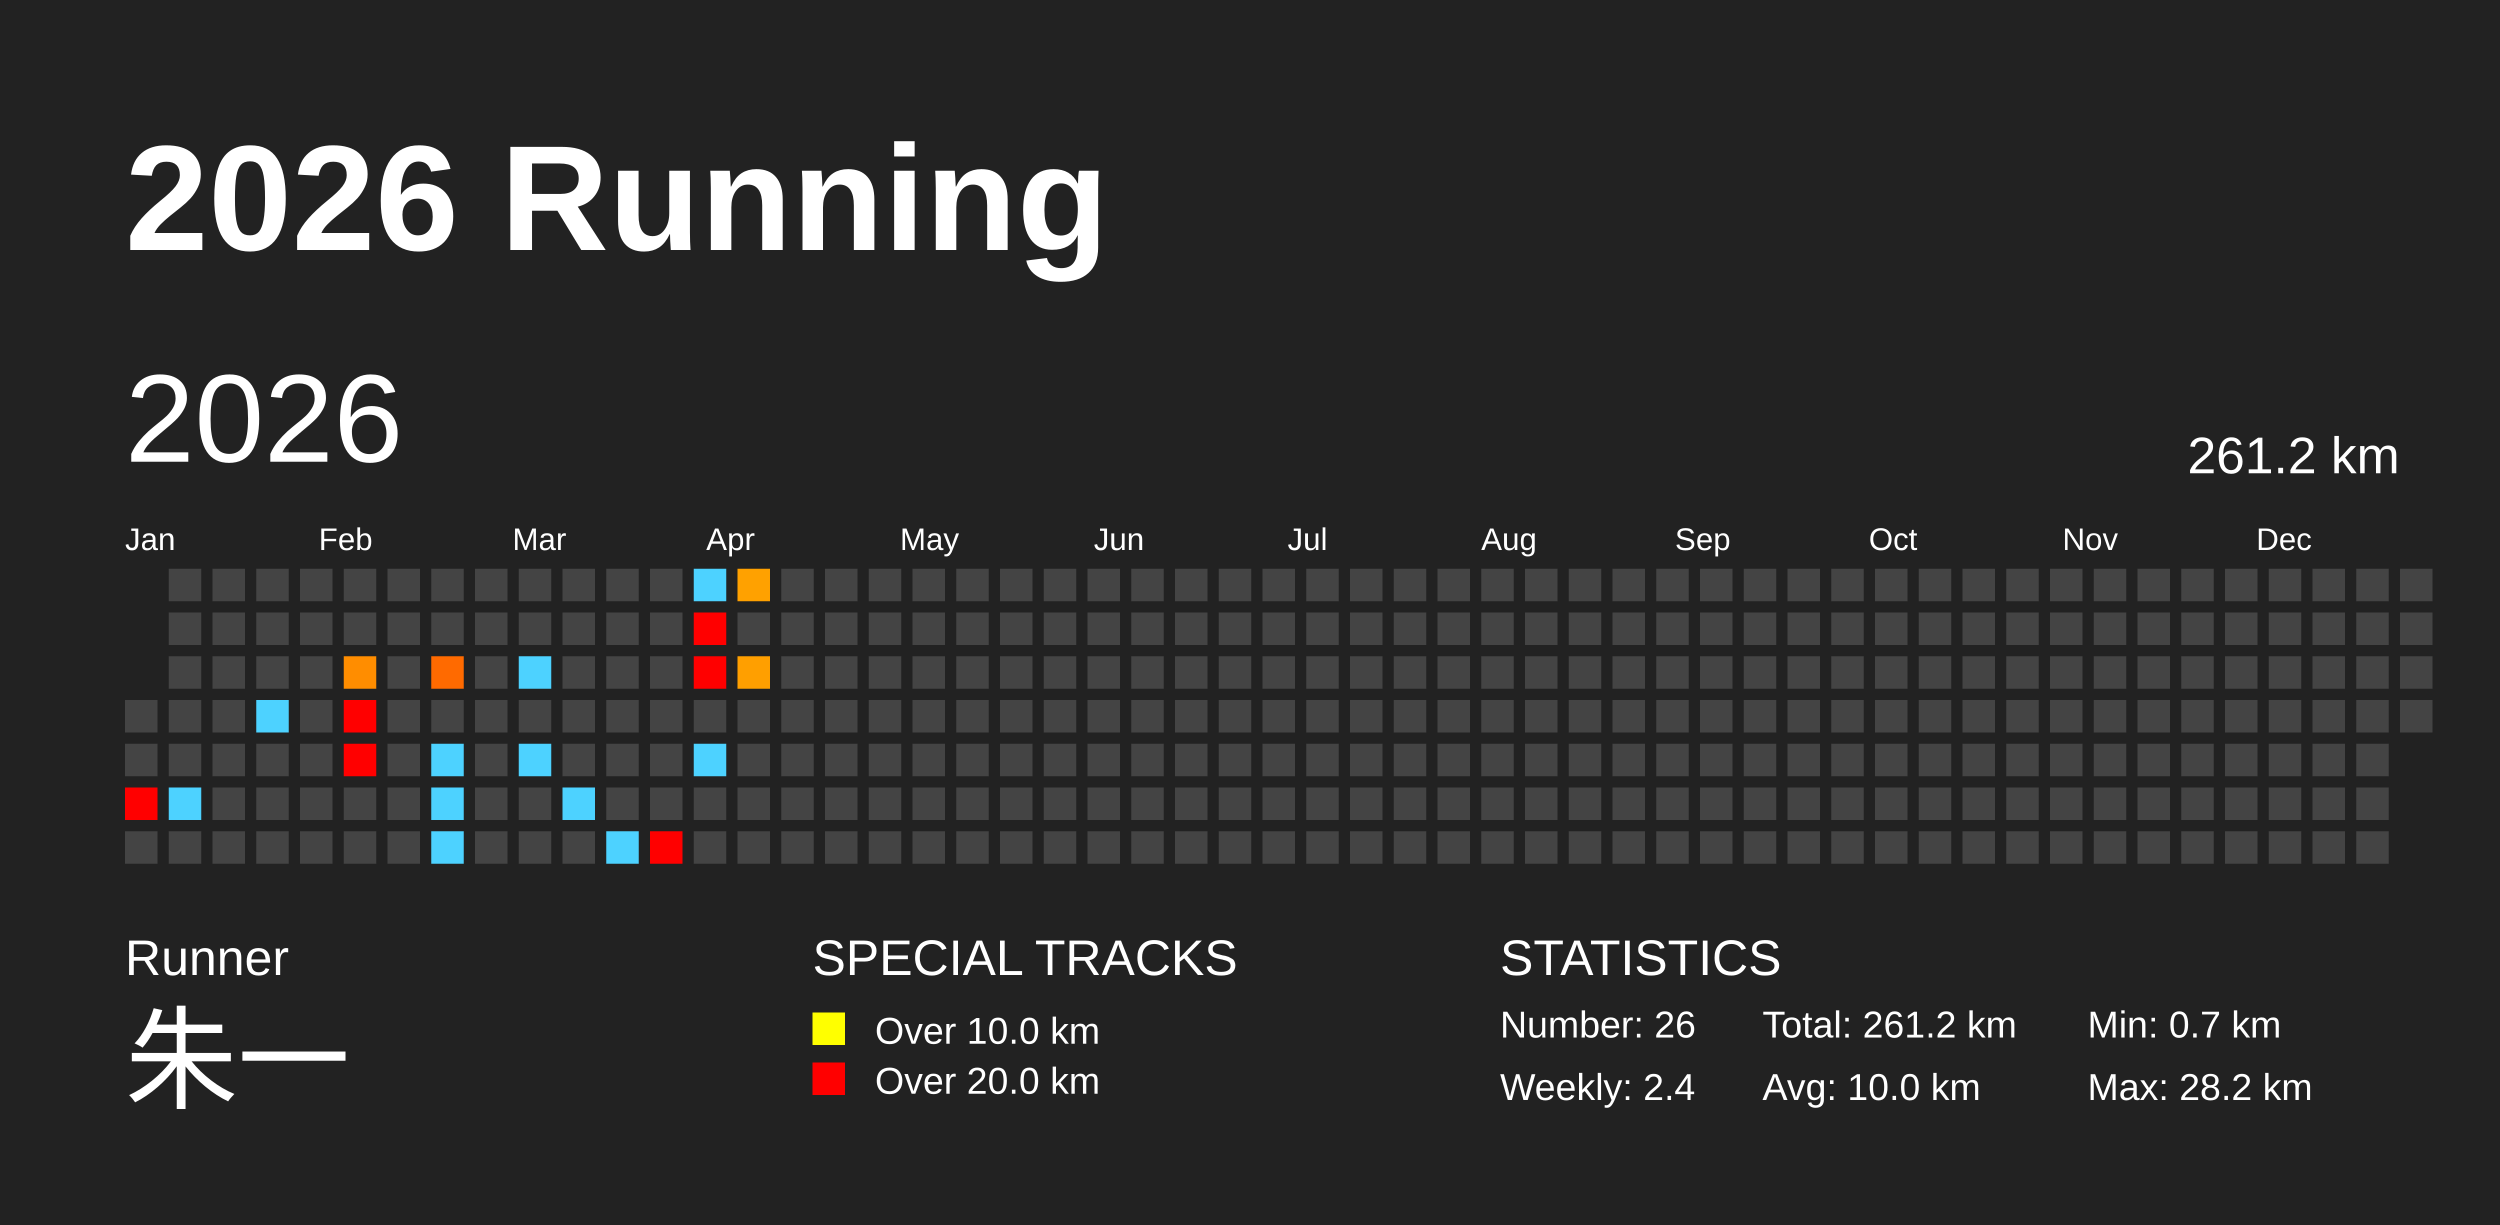
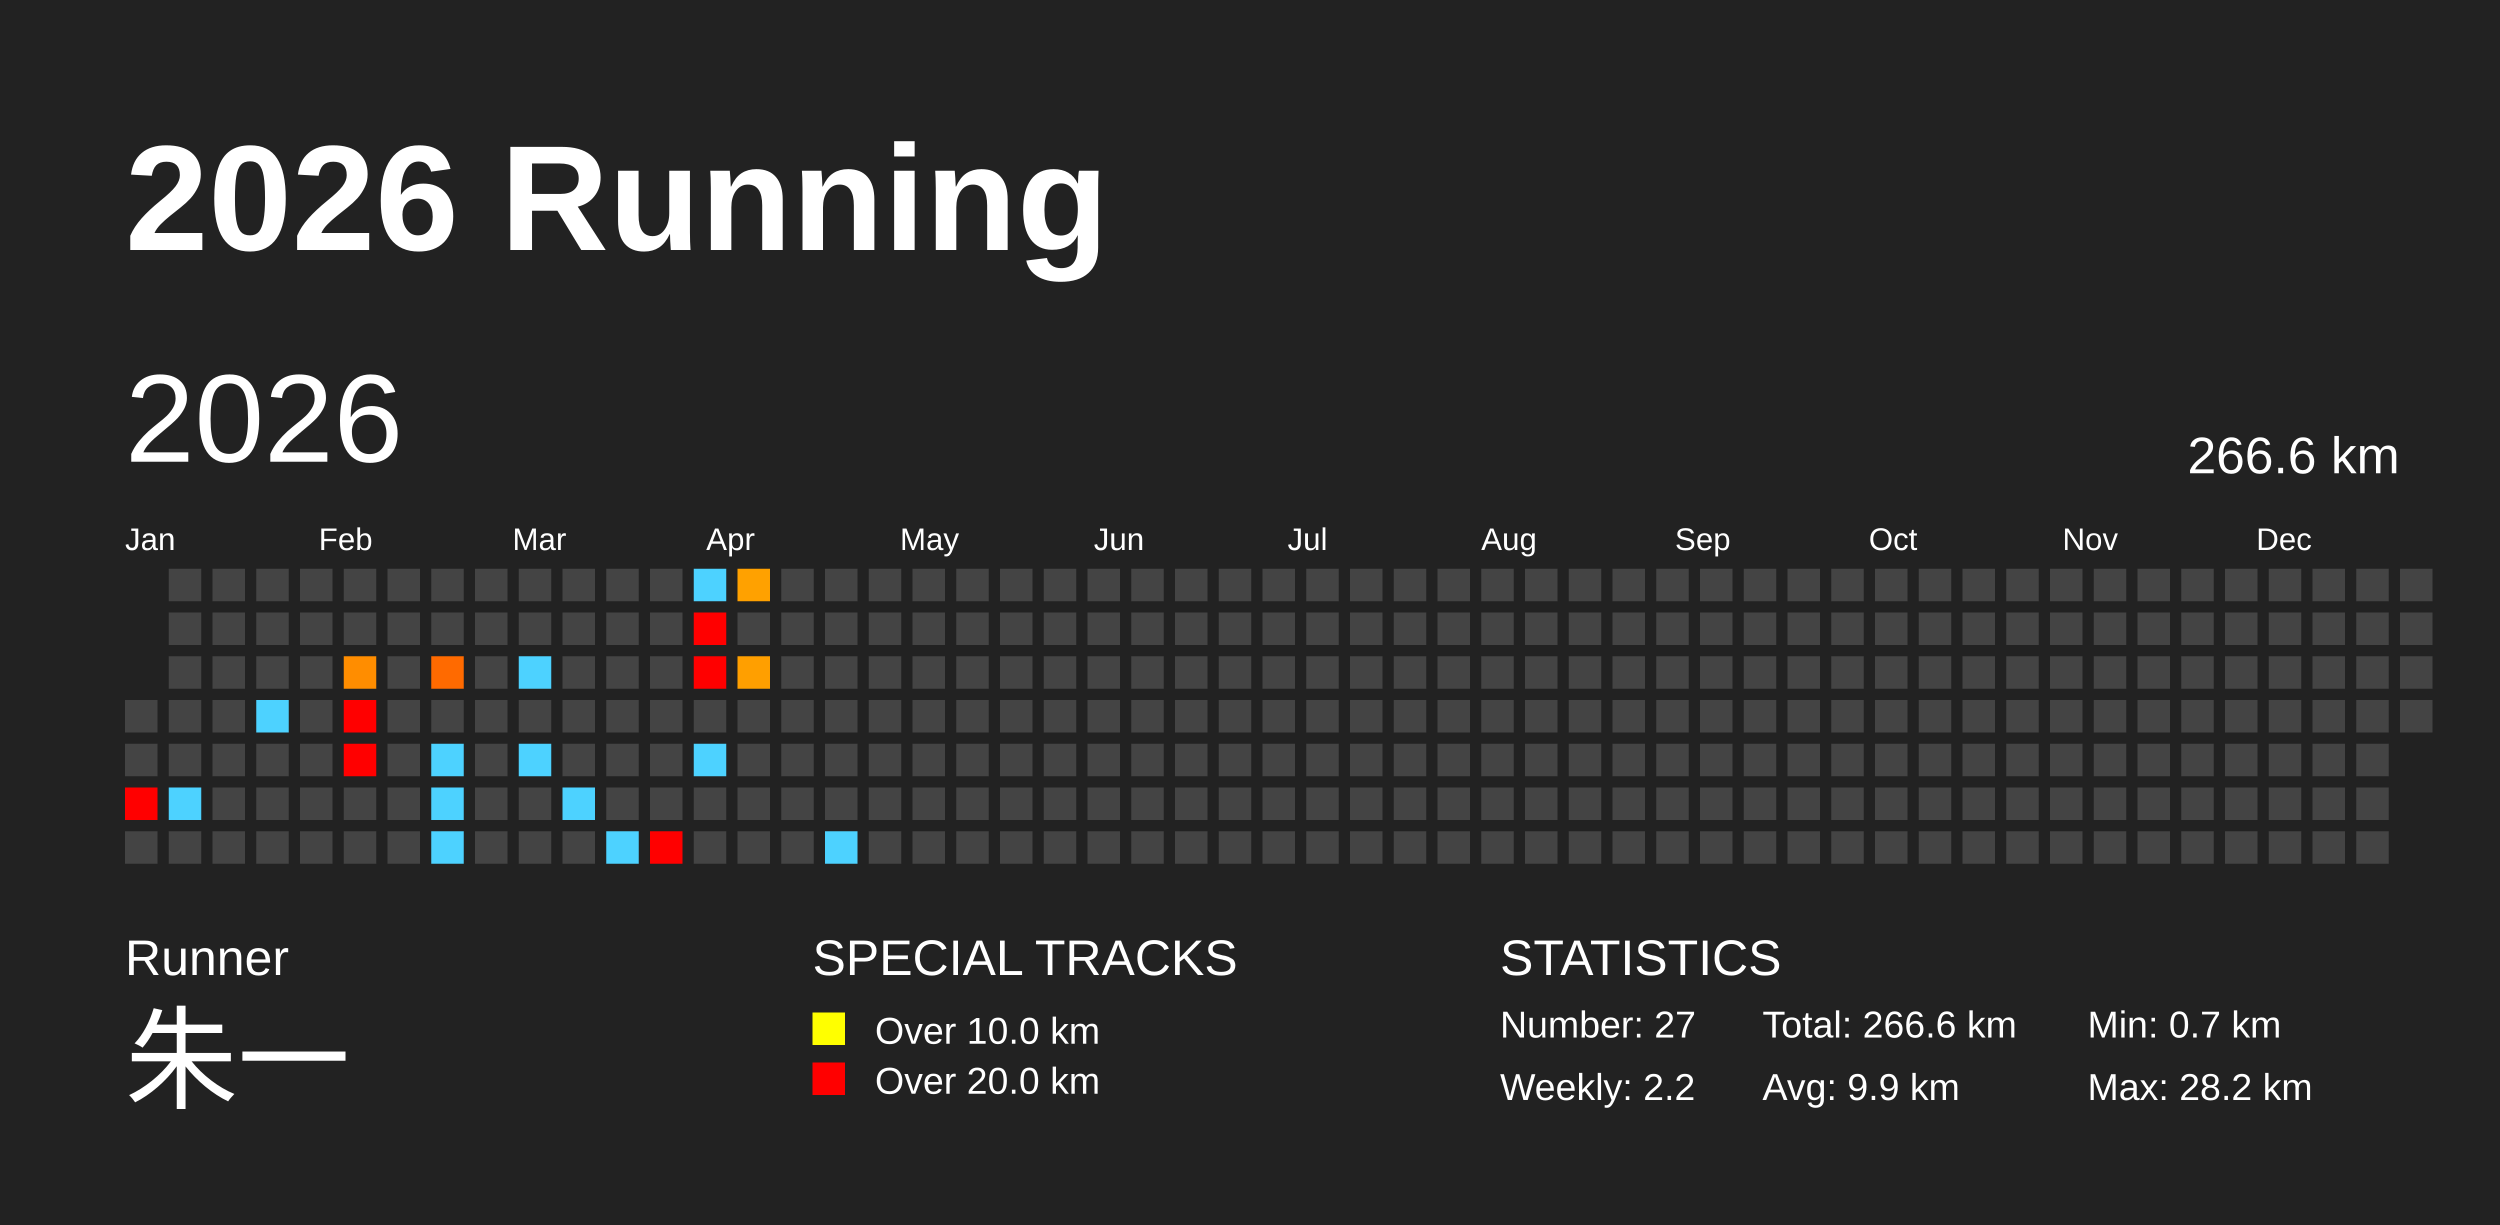
<svg xmlns="http://www.w3.org/2000/svg" baseProfile="full" height="98mm" version="1.1" viewBox="0,0,200,98" width="200mm">
  <defs />
  <rect fill="#222222" height="98" width="200" x="0" y="0" />
  <text fill="#FFFFFF" style="font-size:12px; font-family:Arial; font-weight:bold;" x="10" y="20">2026 Running</text>
  <text fill="#FFFFFF" style="font-size:4px; font-family:Arial" x="10" y="78">Runner</text>
  <text fill="#FFFFFF" style="font-size:9px; font-family:Arial" x="10" y="88">朱一</text>
  <text fill="#FFFFFF" style="font-size:4px; font-family:Arial" x="65" y="78">SPECIAL TRACKS</text>
  <rect fill="yellow" height="2.6" width="2.6" x="65" y="81" />
  <text fill="#FFFFFF" style="font-size:3px; font-family:Arial" x="70" y="83.5">Over 10.0 km</text>
  <rect fill="red" height="2.6" width="2.6" x="65" y="85" />
  <text fill="#FFFFFF" style="font-size:3px; font-family:Arial" x="70" y="87.5">Over 20.0 km</text>
  <text fill="#FFFFFF" style="font-size:4px; font-family:Arial" x="120" y="78">STATISTICS</text>
-   <text fill="#FFFFFF" style="font-size:3px; font-family:Arial" x="120" y="83">Number: 26</text>
-   <text fill="#FFFFFF" style="font-size:3px; font-family:Arial" x="120" y="88">Weekly: 2.4</text>
-   <text fill="#FFFFFF" style="font-size:3px; font-family:Arial" x="141" y="83">Total: 261.2 km</text>
-   <text fill="#FFFFFF" style="font-size:3px; font-family:Arial" x="141" y="88">Avg: 10.0 km</text>
+   <text fill="#FFFFFF" style="font-size:3px; font-family:Arial" x="120" y="83">Number: 27</text>
+   <text fill="#FFFFFF" style="font-size:3px; font-family:Arial" x="120" y="88">Weekly: 2.2</text>
+   <text fill="#FFFFFF" style="font-size:3px; font-family:Arial" x="141" y="83">Total: 266.6 km</text>
+   <text fill="#FFFFFF" style="font-size:3px; font-family:Arial" x="141" y="88">Avg: 9.9 km</text>
  <text fill="#FFFFFF" style="font-size:3px; font-family:Arial" x="167" y="83">Min: 0.7 km</text>
  <text fill="#FFFFFF" style="font-size:3px; font-family:Arial" x="167" y="88">Max: 28.2 km</text>
  <text dominant-baseline="hanging" fill="#FFFFFF" style="font-size:10.0px; font-family:Arial;" x="10" y="30">2026</text>
-   <text dominant-baseline="hanging" fill="#FFFFFF" style="font-size:4.125px; font-family:Arial;" x="175" y="35">261.2 km</text>
+   <text dominant-baseline="hanging" fill="#FFFFFF" style="font-size:4.125px; font-family:Arial;" x="175" y="35">266.6 km</text>
  <text fill="#FFFFFF" style="font-size:2.5px; font-family:Arial" x="10.0" y="44">Jan</text>
  <text fill="#FFFFFF" style="font-size:2.5px; font-family:Arial" x="25.5" y="44">Feb</text>
  <text fill="#FFFFFF" style="font-size:2.5px; font-family:Arial" x="41.0" y="44">Mar</text>
  <text fill="#FFFFFF" style="font-size:2.5px; font-family:Arial" x="56.5" y="44">Apr</text>
  <text fill="#FFFFFF" style="font-size:2.5px; font-family:Arial" x="72.0" y="44">May</text>
  <text fill="#FFFFFF" style="font-size:2.5px; font-family:Arial" x="87.5" y="44">Jun</text>
  <text fill="#FFFFFF" style="font-size:2.5px; font-family:Arial" x="103.0" y="44">Jul</text>
  <text fill="#FFFFFF" style="font-size:2.5px; font-family:Arial" x="118.5" y="44">Aug</text>
  <text fill="#FFFFFF" style="font-size:2.5px; font-family:Arial" x="134.0" y="44">Sep</text>
  <text fill="#FFFFFF" style="font-size:2.5px; font-family:Arial" x="149.5" y="44">Oct</text>
  <text fill="#FFFFFF" style="font-size:2.5px; font-family:Arial" x="165.0" y="44">Nov</text>
  <text fill="#FFFFFF" style="font-size:2.5px; font-family:Arial" x="180.5" y="44">Dec</text>
  <rect fill="#444444" height="2.6" width="2.6" x="10.0" y="56.0" />
  <rect fill="#444444" height="2.6" width="2.6" x="10.0" y="59.5" />
  <rect fill="red" height="2.6" width="2.6" x="10.0" y="63.0" />
  <rect fill="#444444" height="2.6" width="2.6" x="10.0" y="66.5" />
  <rect fill="#444444" height="2.6" width="2.6" x="13.5" y="45.5" />
  <rect fill="#444444" height="2.6" width="2.6" x="13.5" y="49.0" />
  <rect fill="#444444" height="2.6" width="2.6" x="13.5" y="52.5" />
  <rect fill="#444444" height="2.6" width="2.6" x="13.5" y="56.0" />
  <rect fill="#444444" height="2.6" width="2.6" x="13.5" y="59.5" />
  <rect fill="#4dd2ff" height="2.6" width="2.6" x="13.5" y="63.0" />
  <rect fill="#444444" height="2.6" width="2.6" x="13.5" y="66.5" />
  <rect fill="#444444" height="2.6" width="2.6" x="17.0" y="45.5" />
  <rect fill="#444444" height="2.6" width="2.6" x="17.0" y="49.0" />
  <rect fill="#444444" height="2.6" width="2.6" x="17.0" y="52.5" />
  <rect fill="#444444" height="2.6" width="2.6" x="17.0" y="56.0" />
  <rect fill="#444444" height="2.6" width="2.6" x="17.0" y="59.5" />
  <rect fill="#444444" height="2.6" width="2.6" x="17.0" y="63.0" />
  <rect fill="#444444" height="2.6" width="2.6" x="17.0" y="66.5" />
  <rect fill="#444444" height="2.6" width="2.6" x="20.5" y="45.5" />
  <rect fill="#444444" height="2.6" width="2.6" x="20.5" y="49.0" />
  <rect fill="#444444" height="2.6" width="2.6" x="20.5" y="52.5" />
  <rect fill="#4dd2ff" height="2.6" width="2.6" x="20.5" y="56.0" />
  <rect fill="#444444" height="2.6" width="2.6" x="20.5" y="59.5" />
  <rect fill="#444444" height="2.6" width="2.6" x="20.5" y="63.0" />
  <rect fill="#444444" height="2.6" width="2.6" x="20.5" y="66.5" />
  <rect fill="#444444" height="2.6" width="2.6" x="24.0" y="45.5" />
  <rect fill="#444444" height="2.6" width="2.6" x="24.0" y="49.0" />
  <rect fill="#444444" height="2.6" width="2.6" x="24.0" y="52.5" />
  <rect fill="#444444" height="2.6" width="2.6" x="24.0" y="56.0" />
  <rect fill="#444444" height="2.6" width="2.6" x="24.0" y="59.5" />
  <rect fill="#444444" height="2.6" width="2.6" x="24.0" y="63.0" />
  <rect fill="#444444" height="2.6" width="2.6" x="24.0" y="66.5" />
  <rect fill="#444444" height="2.6" width="2.6" x="27.5" y="45.5" />
  <rect fill="#444444" height="2.6" width="2.6" x="27.5" y="49.0" />
  <rect fill="#ff8d00" height="2.6" width="2.6" x="27.5" y="52.5" />
  <rect fill="red" height="2.6" width="2.6" x="27.5" y="56.0" />
  <rect fill="red" height="2.6" width="2.6" x="27.5" y="59.5" />
  <rect fill="#444444" height="2.6" width="2.6" x="27.5" y="63.0" />
  <rect fill="#444444" height="2.6" width="2.6" x="27.5" y="66.5" />
  <rect fill="#444444" height="2.6" width="2.6" x="31.0" y="45.5" />
  <rect fill="#444444" height="2.6" width="2.6" x="31.0" y="49.0" />
  <rect fill="#444444" height="2.6" width="2.6" x="31.0" y="52.5" />
  <rect fill="#444444" height="2.6" width="2.6" x="31.0" y="56.0" />
  <rect fill="#444444" height="2.6" width="2.6" x="31.0" y="59.5" />
  <rect fill="#444444" height="2.6" width="2.6" x="31.0" y="63.0" />
  <rect fill="#444444" height="2.6" width="2.6" x="31.0" y="66.5" />
  <rect fill="#444444" height="2.6" width="2.6" x="34.5" y="45.5" />
  <rect fill="#444444" height="2.6" width="2.6" x="34.5" y="49.0" />
  <rect fill="#ff6a00" height="2.6" width="2.6" x="34.5" y="52.5" />
  <rect fill="#444444" height="2.6" width="2.6" x="34.5" y="56.0" />
  <rect fill="#4dd2ff" height="2.6" width="2.6" x="34.5" y="59.5" />
  <rect fill="#4dd2ff" height="2.6" width="2.6" x="34.5" y="63.0" />
  <rect fill="#4dd2ff" height="2.6" width="2.6" x="34.5" y="66.5" />
  <rect fill="#444444" height="2.6" width="2.6" x="38.0" y="45.5" />
  <rect fill="#444444" height="2.6" width="2.6" x="38.0" y="49.0" />
  <rect fill="#444444" height="2.6" width="2.6" x="38.0" y="52.5" />
  <rect fill="#444444" height="2.6" width="2.6" x="38.0" y="56.0" />
  <rect fill="#444444" height="2.6" width="2.6" x="38.0" y="59.5" />
  <rect fill="#444444" height="2.6" width="2.6" x="38.0" y="63.0" />
  <rect fill="#444444" height="2.6" width="2.6" x="38.0" y="66.5" />
  <rect fill="#444444" height="2.6" width="2.6" x="41.5" y="45.5" />
  <rect fill="#444444" height="2.6" width="2.6" x="41.5" y="49.0" />
  <rect fill="#4dd2ff" height="2.6" width="2.6" x="41.5" y="52.5" />
  <rect fill="#444444" height="2.6" width="2.6" x="41.5" y="56.0" />
  <rect fill="#4dd2ff" height="2.6" width="2.6" x="41.5" y="59.5" />
  <rect fill="#444444" height="2.6" width="2.6" x="41.5" y="63.0" />
  <rect fill="#444444" height="2.6" width="2.6" x="41.5" y="66.5" />
  <rect fill="#444444" height="2.6" width="2.6" x="45.0" y="45.5" />
  <rect fill="#444444" height="2.6" width="2.6" x="45.0" y="49.0" />
  <rect fill="#444444" height="2.6" width="2.6" x="45.0" y="52.5" />
  <rect fill="#444444" height="2.6" width="2.6" x="45.0" y="56.0" />
  <rect fill="#444444" height="2.6" width="2.6" x="45.0" y="59.5" />
  <rect fill="#4dd2ff" height="2.6" width="2.6" x="45.0" y="63.0" />
  <rect fill="#444444" height="2.6" width="2.6" x="45.0" y="66.5" />
  <rect fill="#444444" height="2.6" width="2.6" x="48.5" y="45.5" />
  <rect fill="#444444" height="2.6" width="2.6" x="48.5" y="49.0" />
  <rect fill="#444444" height="2.6" width="2.6" x="48.5" y="52.5" />
  <rect fill="#444444" height="2.6" width="2.6" x="48.5" y="56.0" />
  <rect fill="#444444" height="2.6" width="2.6" x="48.5" y="59.5" />
  <rect fill="#444444" height="2.6" width="2.6" x="48.5" y="63.0" />
  <rect fill="#4dd2ff" height="2.6" width="2.6" x="48.5" y="66.5" />
  <rect fill="#444444" height="2.6" width="2.6" x="52.0" y="45.5" />
  <rect fill="#444444" height="2.6" width="2.6" x="52.0" y="49.0" />
  <rect fill="#444444" height="2.6" width="2.6" x="52.0" y="52.5" />
  <rect fill="#444444" height="2.6" width="2.6" x="52.0" y="56.0" />
  <rect fill="#444444" height="2.6" width="2.6" x="52.0" y="59.5" />
  <rect fill="#444444" height="2.6" width="2.6" x="52.0" y="63.0" />
  <rect fill="red" height="2.6" width="2.6" x="52.0" y="66.5" />
  <rect fill="#4dd2ff" height="2.6" width="2.6" x="55.5" y="45.5" />
  <rect fill="red" height="2.6" width="2.6" x="55.5" y="49.0" />
  <rect fill="red" height="2.6" width="2.6" x="55.5" y="52.5" />
  <rect fill="#444444" height="2.6" width="2.6" x="55.5" y="56.0" />
  <rect fill="#4dd2ff" height="2.6" width="2.6" x="55.5" y="59.5" />
  <rect fill="#444444" height="2.6" width="2.6" x="55.5" y="63.0" />
  <rect fill="#444444" height="2.6" width="2.6" x="55.5" y="66.5" />
  <rect fill="#ffa100" height="2.6" width="2.6" x="59.0" y="45.5" />
  <rect fill="#444444" height="2.6" width="2.6" x="59.0" y="49.0" />
  <rect fill="#ff9f00" height="2.6" width="2.6" x="59.0" y="52.5" />
  <rect fill="#444444" height="2.6" width="2.6" x="59.0" y="56.0" />
  <rect fill="#444444" height="2.6" width="2.6" x="59.0" y="59.5" />
  <rect fill="#444444" height="2.6" width="2.6" x="59.0" y="63.0" />
  <rect fill="#444444" height="2.6" width="2.6" x="59.0" y="66.5" />
  <rect fill="#444444" height="2.6" width="2.6" x="62.5" y="45.5" />
  <rect fill="#444444" height="2.6" width="2.6" x="62.5" y="49.0" />
  <rect fill="#444444" height="2.6" width="2.6" x="62.5" y="52.5" />
  <rect fill="#444444" height="2.6" width="2.6" x="62.5" y="56.0" />
  <rect fill="#444444" height="2.6" width="2.6" x="62.5" y="59.5" />
  <rect fill="#444444" height="2.6" width="2.6" x="62.5" y="63.0" />
  <rect fill="#444444" height="2.6" width="2.6" x="62.5" y="66.5" />
  <rect fill="#444444" height="2.6" width="2.6" x="66.0" y="45.5" />
  <rect fill="#444444" height="2.6" width="2.6" x="66.0" y="49.0" />
  <rect fill="#444444" height="2.6" width="2.6" x="66.0" y="52.5" />
  <rect fill="#444444" height="2.6" width="2.6" x="66.0" y="56.0" />
  <rect fill="#444444" height="2.6" width="2.6" x="66.0" y="59.5" />
  <rect fill="#444444" height="2.6" width="2.6" x="66.0" y="63.0" />
-   <rect fill="#444444" height="2.6" width="2.6" x="66.0" y="66.5" />
+   <rect fill="#4dd2ff" height="2.6" width="2.6" x="66.0" y="66.5" />
  <rect fill="#444444" height="2.6" width="2.6" x="69.5" y="45.5" />
  <rect fill="#444444" height="2.6" width="2.6" x="69.5" y="49.0" />
  <rect fill="#444444" height="2.6" width="2.6" x="69.5" y="52.5" />
  <rect fill="#444444" height="2.6" width="2.6" x="69.5" y="56.0" />
  <rect fill="#444444" height="2.6" width="2.6" x="69.5" y="59.5" />
  <rect fill="#444444" height="2.6" width="2.6" x="69.5" y="63.0" />
  <rect fill="#444444" height="2.6" width="2.6" x="69.5" y="66.5" />
  <rect fill="#444444" height="2.6" width="2.6" x="73.0" y="45.5" />
  <rect fill="#444444" height="2.6" width="2.6" x="73.0" y="49.0" />
  <rect fill="#444444" height="2.6" width="2.6" x="73.0" y="52.5" />
  <rect fill="#444444" height="2.6" width="2.6" x="73.0" y="56.0" />
  <rect fill="#444444" height="2.6" width="2.6" x="73.0" y="59.5" />
  <rect fill="#444444" height="2.6" width="2.6" x="73.0" y="63.0" />
  <rect fill="#444444" height="2.6" width="2.6" x="73.0" y="66.5" />
  <rect fill="#444444" height="2.6" width="2.6" x="76.5" y="45.5" />
  <rect fill="#444444" height="2.6" width="2.6" x="76.5" y="49.0" />
  <rect fill="#444444" height="2.6" width="2.6" x="76.5" y="52.5" />
  <rect fill="#444444" height="2.6" width="2.6" x="76.5" y="56.0" />
  <rect fill="#444444" height="2.6" width="2.6" x="76.5" y="59.5" />
  <rect fill="#444444" height="2.6" width="2.6" x="76.5" y="63.0" />
  <rect fill="#444444" height="2.6" width="2.6" x="76.5" y="66.5" />
  <rect fill="#444444" height="2.6" width="2.6" x="80.0" y="45.5" />
  <rect fill="#444444" height="2.6" width="2.6" x="80.0" y="49.0" />
  <rect fill="#444444" height="2.6" width="2.6" x="80.0" y="52.5" />
  <rect fill="#444444" height="2.6" width="2.6" x="80.0" y="56.0" />
  <rect fill="#444444" height="2.6" width="2.6" x="80.0" y="59.5" />
  <rect fill="#444444" height="2.6" width="2.6" x="80.0" y="63.0" />
  <rect fill="#444444" height="2.6" width="2.6" x="80.0" y="66.5" />
  <rect fill="#444444" height="2.6" width="2.6" x="83.5" y="45.5" />
  <rect fill="#444444" height="2.6" width="2.6" x="83.5" y="49.0" />
  <rect fill="#444444" height="2.6" width="2.6" x="83.5" y="52.5" />
  <rect fill="#444444" height="2.6" width="2.6" x="83.5" y="56.0" />
  <rect fill="#444444" height="2.6" width="2.6" x="83.5" y="59.5" />
  <rect fill="#444444" height="2.6" width="2.6" x="83.5" y="63.0" />
  <rect fill="#444444" height="2.6" width="2.6" x="83.5" y="66.5" />
  <rect fill="#444444" height="2.6" width="2.6" x="87.0" y="45.5" />
  <rect fill="#444444" height="2.6" width="2.6" x="87.0" y="49.0" />
  <rect fill="#444444" height="2.6" width="2.6" x="87.0" y="52.5" />
  <rect fill="#444444" height="2.6" width="2.6" x="87.0" y="56.0" />
  <rect fill="#444444" height="2.6" width="2.6" x="87.0" y="59.5" />
  <rect fill="#444444" height="2.6" width="2.6" x="87.0" y="63.0" />
  <rect fill="#444444" height="2.6" width="2.6" x="87.0" y="66.5" />
  <rect fill="#444444" height="2.6" width="2.6" x="90.5" y="45.5" />
  <rect fill="#444444" height="2.6" width="2.6" x="90.5" y="49.0" />
  <rect fill="#444444" height="2.6" width="2.6" x="90.5" y="52.5" />
  <rect fill="#444444" height="2.6" width="2.6" x="90.5" y="56.0" />
  <rect fill="#444444" height="2.6" width="2.6" x="90.5" y="59.5" />
  <rect fill="#444444" height="2.6" width="2.6" x="90.5" y="63.0" />
  <rect fill="#444444" height="2.6" width="2.6" x="90.5" y="66.5" />
  <rect fill="#444444" height="2.6" width="2.6" x="94.0" y="45.5" />
  <rect fill="#444444" height="2.6" width="2.6" x="94.0" y="49.0" />
  <rect fill="#444444" height="2.6" width="2.6" x="94.0" y="52.5" />
  <rect fill="#444444" height="2.6" width="2.6" x="94.0" y="56.0" />
  <rect fill="#444444" height="2.6" width="2.6" x="94.0" y="59.5" />
  <rect fill="#444444" height="2.6" width="2.6" x="94.0" y="63.0" />
  <rect fill="#444444" height="2.6" width="2.6" x="94.0" y="66.5" />
  <rect fill="#444444" height="2.6" width="2.6" x="97.5" y="45.5" />
  <rect fill="#444444" height="2.6" width="2.6" x="97.5" y="49.0" />
  <rect fill="#444444" height="2.6" width="2.6" x="97.5" y="52.5" />
  <rect fill="#444444" height="2.6" width="2.6" x="97.5" y="56.0" />
  <rect fill="#444444" height="2.6" width="2.6" x="97.5" y="59.5" />
  <rect fill="#444444" height="2.6" width="2.6" x="97.5" y="63.0" />
  <rect fill="#444444" height="2.6" width="2.6" x="97.5" y="66.5" />
  <rect fill="#444444" height="2.6" width="2.6" x="101.0" y="45.5" />
  <rect fill="#444444" height="2.6" width="2.6" x="101.0" y="49.0" />
  <rect fill="#444444" height="2.6" width="2.6" x="101.0" y="52.5" />
  <rect fill="#444444" height="2.6" width="2.6" x="101.0" y="56.0" />
  <rect fill="#444444" height="2.6" width="2.6" x="101.0" y="59.5" />
  <rect fill="#444444" height="2.6" width="2.6" x="101.0" y="63.0" />
  <rect fill="#444444" height="2.6" width="2.6" x="101.0" y="66.5" />
  <rect fill="#444444" height="2.6" width="2.6" x="104.5" y="45.5" />
  <rect fill="#444444" height="2.6" width="2.6" x="104.5" y="49.0" />
  <rect fill="#444444" height="2.6" width="2.6" x="104.5" y="52.5" />
  <rect fill="#444444" height="2.6" width="2.6" x="104.5" y="56.0" />
  <rect fill="#444444" height="2.6" width="2.6" x="104.5" y="59.5" />
  <rect fill="#444444" height="2.6" width="2.6" x="104.5" y="63.0" />
  <rect fill="#444444" height="2.6" width="2.6" x="104.5" y="66.5" />
  <rect fill="#444444" height="2.6" width="2.6" x="108.0" y="45.5" />
  <rect fill="#444444" height="2.6" width="2.6" x="108.0" y="49.0" />
  <rect fill="#444444" height="2.6" width="2.6" x="108.0" y="52.5" />
  <rect fill="#444444" height="2.6" width="2.6" x="108.0" y="56.0" />
  <rect fill="#444444" height="2.6" width="2.6" x="108.0" y="59.5" />
  <rect fill="#444444" height="2.6" width="2.6" x="108.0" y="63.0" />
  <rect fill="#444444" height="2.6" width="2.6" x="108.0" y="66.5" />
  <rect fill="#444444" height="2.6" width="2.6" x="111.5" y="45.5" />
  <rect fill="#444444" height="2.6" width="2.6" x="111.5" y="49.0" />
  <rect fill="#444444" height="2.6" width="2.6" x="111.5" y="52.5" />
  <rect fill="#444444" height="2.6" width="2.6" x="111.5" y="56.0" />
  <rect fill="#444444" height="2.6" width="2.6" x="111.5" y="59.5" />
  <rect fill="#444444" height="2.6" width="2.6" x="111.5" y="63.0" />
  <rect fill="#444444" height="2.6" width="2.6" x="111.5" y="66.5" />
  <rect fill="#444444" height="2.6" width="2.6" x="115.0" y="45.5" />
  <rect fill="#444444" height="2.6" width="2.6" x="115.0" y="49.0" />
  <rect fill="#444444" height="2.6" width="2.6" x="115.0" y="52.5" />
  <rect fill="#444444" height="2.6" width="2.6" x="115.0" y="56.0" />
  <rect fill="#444444" height="2.6" width="2.6" x="115.0" y="59.5" />
  <rect fill="#444444" height="2.6" width="2.6" x="115.0" y="63.0" />
  <rect fill="#444444" height="2.6" width="2.6" x="115.0" y="66.5" />
  <rect fill="#444444" height="2.6" width="2.6" x="118.5" y="45.5" />
  <rect fill="#444444" height="2.6" width="2.6" x="118.5" y="49.0" />
  <rect fill="#444444" height="2.6" width="2.6" x="118.5" y="52.5" />
  <rect fill="#444444" height="2.6" width="2.6" x="118.5" y="56.0" />
  <rect fill="#444444" height="2.6" width="2.6" x="118.5" y="59.5" />
  <rect fill="#444444" height="2.6" width="2.6" x="118.5" y="63.0" />
  <rect fill="#444444" height="2.6" width="2.6" x="118.5" y="66.5" />
  <rect fill="#444444" height="2.6" width="2.6" x="122.0" y="45.5" />
  <rect fill="#444444" height="2.6" width="2.6" x="122.0" y="49.0" />
  <rect fill="#444444" height="2.6" width="2.6" x="122.0" y="52.5" />
  <rect fill="#444444" height="2.6" width="2.6" x="122.0" y="56.0" />
  <rect fill="#444444" height="2.6" width="2.6" x="122.0" y="59.5" />
  <rect fill="#444444" height="2.6" width="2.6" x="122.0" y="63.0" />
  <rect fill="#444444" height="2.6" width="2.6" x="122.0" y="66.5" />
  <rect fill="#444444" height="2.6" width="2.6" x="125.5" y="45.5" />
  <rect fill="#444444" height="2.6" width="2.6" x="125.5" y="49.0" />
  <rect fill="#444444" height="2.6" width="2.6" x="125.5" y="52.5" />
  <rect fill="#444444" height="2.6" width="2.6" x="125.5" y="56.0" />
  <rect fill="#444444" height="2.6" width="2.6" x="125.5" y="59.5" />
  <rect fill="#444444" height="2.6" width="2.6" x="125.5" y="63.0" />
  <rect fill="#444444" height="2.6" width="2.6" x="125.5" y="66.5" />
  <rect fill="#444444" height="2.6" width="2.6" x="129.0" y="45.5" />
  <rect fill="#444444" height="2.6" width="2.6" x="129.0" y="49.0" />
  <rect fill="#444444" height="2.6" width="2.6" x="129.0" y="52.5" />
  <rect fill="#444444" height="2.6" width="2.6" x="129.0" y="56.0" />
  <rect fill="#444444" height="2.6" width="2.6" x="129.0" y="59.5" />
  <rect fill="#444444" height="2.6" width="2.6" x="129.0" y="63.0" />
  <rect fill="#444444" height="2.6" width="2.6" x="129.0" y="66.5" />
  <rect fill="#444444" height="2.6" width="2.6" x="132.5" y="45.5" />
  <rect fill="#444444" height="2.6" width="2.6" x="132.5" y="49.0" />
  <rect fill="#444444" height="2.6" width="2.6" x="132.5" y="52.5" />
  <rect fill="#444444" height="2.6" width="2.6" x="132.5" y="56.0" />
  <rect fill="#444444" height="2.6" width="2.6" x="132.5" y="59.5" />
  <rect fill="#444444" height="2.6" width="2.6" x="132.5" y="63.0" />
  <rect fill="#444444" height="2.6" width="2.6" x="132.5" y="66.5" />
  <rect fill="#444444" height="2.6" width="2.6" x="136.0" y="45.5" />
  <rect fill="#444444" height="2.6" width="2.6" x="136.0" y="49.0" />
  <rect fill="#444444" height="2.6" width="2.6" x="136.0" y="52.5" />
  <rect fill="#444444" height="2.6" width="2.6" x="136.0" y="56.0" />
  <rect fill="#444444" height="2.6" width="2.6" x="136.0" y="59.5" />
  <rect fill="#444444" height="2.6" width="2.6" x="136.0" y="63.0" />
  <rect fill="#444444" height="2.6" width="2.6" x="136.0" y="66.5" />
  <rect fill="#444444" height="2.6" width="2.6" x="139.5" y="45.5" />
  <rect fill="#444444" height="2.6" width="2.6" x="139.5" y="49.0" />
  <rect fill="#444444" height="2.6" width="2.6" x="139.5" y="52.5" />
  <rect fill="#444444" height="2.6" width="2.6" x="139.5" y="56.0" />
  <rect fill="#444444" height="2.6" width="2.6" x="139.5" y="59.5" />
  <rect fill="#444444" height="2.6" width="2.6" x="139.5" y="63.0" />
  <rect fill="#444444" height="2.6" width="2.6" x="139.5" y="66.5" />
  <rect fill="#444444" height="2.6" width="2.6" x="143.0" y="45.5" />
  <rect fill="#444444" height="2.6" width="2.6" x="143.0" y="49.0" />
  <rect fill="#444444" height="2.6" width="2.6" x="143.0" y="52.5" />
  <rect fill="#444444" height="2.6" width="2.6" x="143.0" y="56.0" />
  <rect fill="#444444" height="2.6" width="2.6" x="143.0" y="59.5" />
  <rect fill="#444444" height="2.6" width="2.6" x="143.0" y="63.0" />
  <rect fill="#444444" height="2.6" width="2.6" x="143.0" y="66.5" />
  <rect fill="#444444" height="2.6" width="2.6" x="146.5" y="45.5" />
  <rect fill="#444444" height="2.6" width="2.6" x="146.5" y="49.0" />
  <rect fill="#444444" height="2.6" width="2.6" x="146.5" y="52.5" />
  <rect fill="#444444" height="2.6" width="2.6" x="146.5" y="56.0" />
  <rect fill="#444444" height="2.6" width="2.6" x="146.5" y="59.5" />
  <rect fill="#444444" height="2.6" width="2.6" x="146.5" y="63.0" />
  <rect fill="#444444" height="2.6" width="2.6" x="146.5" y="66.5" />
  <rect fill="#444444" height="2.6" width="2.6" x="150.0" y="45.5" />
  <rect fill="#444444" height="2.6" width="2.6" x="150.0" y="49.0" />
  <rect fill="#444444" height="2.6" width="2.6" x="150.0" y="52.5" />
  <rect fill="#444444" height="2.6" width="2.6" x="150.0" y="56.0" />
  <rect fill="#444444" height="2.6" width="2.6" x="150.0" y="59.5" />
  <rect fill="#444444" height="2.6" width="2.6" x="150.0" y="63.0" />
  <rect fill="#444444" height="2.6" width="2.6" x="150.0" y="66.5" />
  <rect fill="#444444" height="2.6" width="2.6" x="153.5" y="45.5" />
  <rect fill="#444444" height="2.6" width="2.6" x="153.5" y="49.0" />
  <rect fill="#444444" height="2.6" width="2.6" x="153.5" y="52.5" />
  <rect fill="#444444" height="2.6" width="2.6" x="153.5" y="56.0" />
  <rect fill="#444444" height="2.6" width="2.6" x="153.5" y="59.5" />
  <rect fill="#444444" height="2.6" width="2.6" x="153.5" y="63.0" />
  <rect fill="#444444" height="2.6" width="2.6" x="153.5" y="66.5" />
  <rect fill="#444444" height="2.6" width="2.6" x="157.0" y="45.5" />
  <rect fill="#444444" height="2.6" width="2.6" x="157.0" y="49.0" />
  <rect fill="#444444" height="2.6" width="2.6" x="157.0" y="52.5" />
  <rect fill="#444444" height="2.6" width="2.6" x="157.0" y="56.0" />
  <rect fill="#444444" height="2.6" width="2.6" x="157.0" y="59.5" />
  <rect fill="#444444" height="2.6" width="2.6" x="157.0" y="63.0" />
  <rect fill="#444444" height="2.6" width="2.6" x="157.0" y="66.5" />
  <rect fill="#444444" height="2.6" width="2.6" x="160.5" y="45.5" />
  <rect fill="#444444" height="2.6" width="2.6" x="160.5" y="49.0" />
  <rect fill="#444444" height="2.6" width="2.6" x="160.5" y="52.5" />
  <rect fill="#444444" height="2.6" width="2.6" x="160.5" y="56.0" />
  <rect fill="#444444" height="2.6" width="2.6" x="160.5" y="59.5" />
  <rect fill="#444444" height="2.6" width="2.6" x="160.5" y="63.0" />
  <rect fill="#444444" height="2.6" width="2.6" x="160.5" y="66.5" />
  <rect fill="#444444" height="2.6" width="2.6" x="164.0" y="45.5" />
  <rect fill="#444444" height="2.6" width="2.6" x="164.0" y="49.0" />
  <rect fill="#444444" height="2.6" width="2.6" x="164.0" y="52.5" />
  <rect fill="#444444" height="2.6" width="2.6" x="164.0" y="56.0" />
  <rect fill="#444444" height="2.6" width="2.6" x="164.0" y="59.5" />
  <rect fill="#444444" height="2.6" width="2.6" x="164.0" y="63.0" />
  <rect fill="#444444" height="2.6" width="2.6" x="164.0" y="66.5" />
  <rect fill="#444444" height="2.6" width="2.6" x="167.5" y="45.5" />
  <rect fill="#444444" height="2.6" width="2.6" x="167.5" y="49.0" />
  <rect fill="#444444" height="2.6" width="2.6" x="167.5" y="52.5" />
  <rect fill="#444444" height="2.6" width="2.6" x="167.5" y="56.0" />
  <rect fill="#444444" height="2.6" width="2.6" x="167.5" y="59.5" />
  <rect fill="#444444" height="2.6" width="2.6" x="167.5" y="63.0" />
  <rect fill="#444444" height="2.6" width="2.6" x="167.5" y="66.5" />
  <rect fill="#444444" height="2.6" width="2.6" x="171.0" y="45.5" />
  <rect fill="#444444" height="2.6" width="2.6" x="171.0" y="49.0" />
  <rect fill="#444444" height="2.6" width="2.6" x="171.0" y="52.5" />
  <rect fill="#444444" height="2.6" width="2.6" x="171.0" y="56.0" />
  <rect fill="#444444" height="2.6" width="2.6" x="171.0" y="59.5" />
  <rect fill="#444444" height="2.6" width="2.6" x="171.0" y="63.0" />
  <rect fill="#444444" height="2.6" width="2.6" x="171.0" y="66.5" />
  <rect fill="#444444" height="2.6" width="2.6" x="174.5" y="45.5" />
  <rect fill="#444444" height="2.6" width="2.6" x="174.5" y="49.0" />
  <rect fill="#444444" height="2.6" width="2.6" x="174.5" y="52.5" />
  <rect fill="#444444" height="2.6" width="2.6" x="174.5" y="56.0" />
  <rect fill="#444444" height="2.6" width="2.6" x="174.5" y="59.5" />
  <rect fill="#444444" height="2.6" width="2.6" x="174.5" y="63.0" />
  <rect fill="#444444" height="2.6" width="2.6" x="174.5" y="66.5" />
  <rect fill="#444444" height="2.6" width="2.6" x="178.0" y="45.5" />
  <rect fill="#444444" height="2.6" width="2.6" x="178.0" y="49.0" />
  <rect fill="#444444" height="2.6" width="2.6" x="178.0" y="52.5" />
  <rect fill="#444444" height="2.6" width="2.6" x="178.0" y="56.0" />
  <rect fill="#444444" height="2.6" width="2.6" x="178.0" y="59.5" />
  <rect fill="#444444" height="2.6" width="2.6" x="178.0" y="63.0" />
  <rect fill="#444444" height="2.6" width="2.6" x="178.0" y="66.5" />
  <rect fill="#444444" height="2.6" width="2.6" x="181.5" y="45.5" />
  <rect fill="#444444" height="2.6" width="2.6" x="181.5" y="49.0" />
  <rect fill="#444444" height="2.6" width="2.6" x="181.5" y="52.5" />
  <rect fill="#444444" height="2.6" width="2.6" x="181.5" y="56.0" />
  <rect fill="#444444" height="2.6" width="2.6" x="181.5" y="59.5" />
  <rect fill="#444444" height="2.6" width="2.6" x="181.5" y="63.0" />
  <rect fill="#444444" height="2.6" width="2.6" x="181.5" y="66.5" />
  <rect fill="#444444" height="2.6" width="2.6" x="185.0" y="45.5" />
  <rect fill="#444444" height="2.6" width="2.6" x="185.0" y="49.0" />
  <rect fill="#444444" height="2.6" width="2.6" x="185.0" y="52.5" />
  <rect fill="#444444" height="2.6" width="2.6" x="185.0" y="56.0" />
  <rect fill="#444444" height="2.6" width="2.6" x="185.0" y="59.5" />
  <rect fill="#444444" height="2.6" width="2.6" x="185.0" y="63.0" />
  <rect fill="#444444" height="2.6" width="2.6" x="185.0" y="66.5" />
  <rect fill="#444444" height="2.6" width="2.6" x="188.5" y="45.5" />
  <rect fill="#444444" height="2.6" width="2.6" x="188.5" y="49.0" />
  <rect fill="#444444" height="2.6" width="2.6" x="188.5" y="52.5" />
  <rect fill="#444444" height="2.6" width="2.6" x="188.5" y="56.0" />
  <rect fill="#444444" height="2.6" width="2.6" x="188.5" y="59.5" />
  <rect fill="#444444" height="2.6" width="2.6" x="188.5" y="63.0" />
  <rect fill="#444444" height="2.6" width="2.6" x="188.5" y="66.5" />
  <rect fill="#444444" height="2.6" width="2.6" x="192.0" y="45.5" />
  <rect fill="#444444" height="2.6" width="2.6" x="192.0" y="49.0" />
  <rect fill="#444444" height="2.6" width="2.6" x="192.0" y="52.5" />
  <rect fill="#444444" height="2.6" width="2.6" x="192.0" y="56.0" />
</svg>
